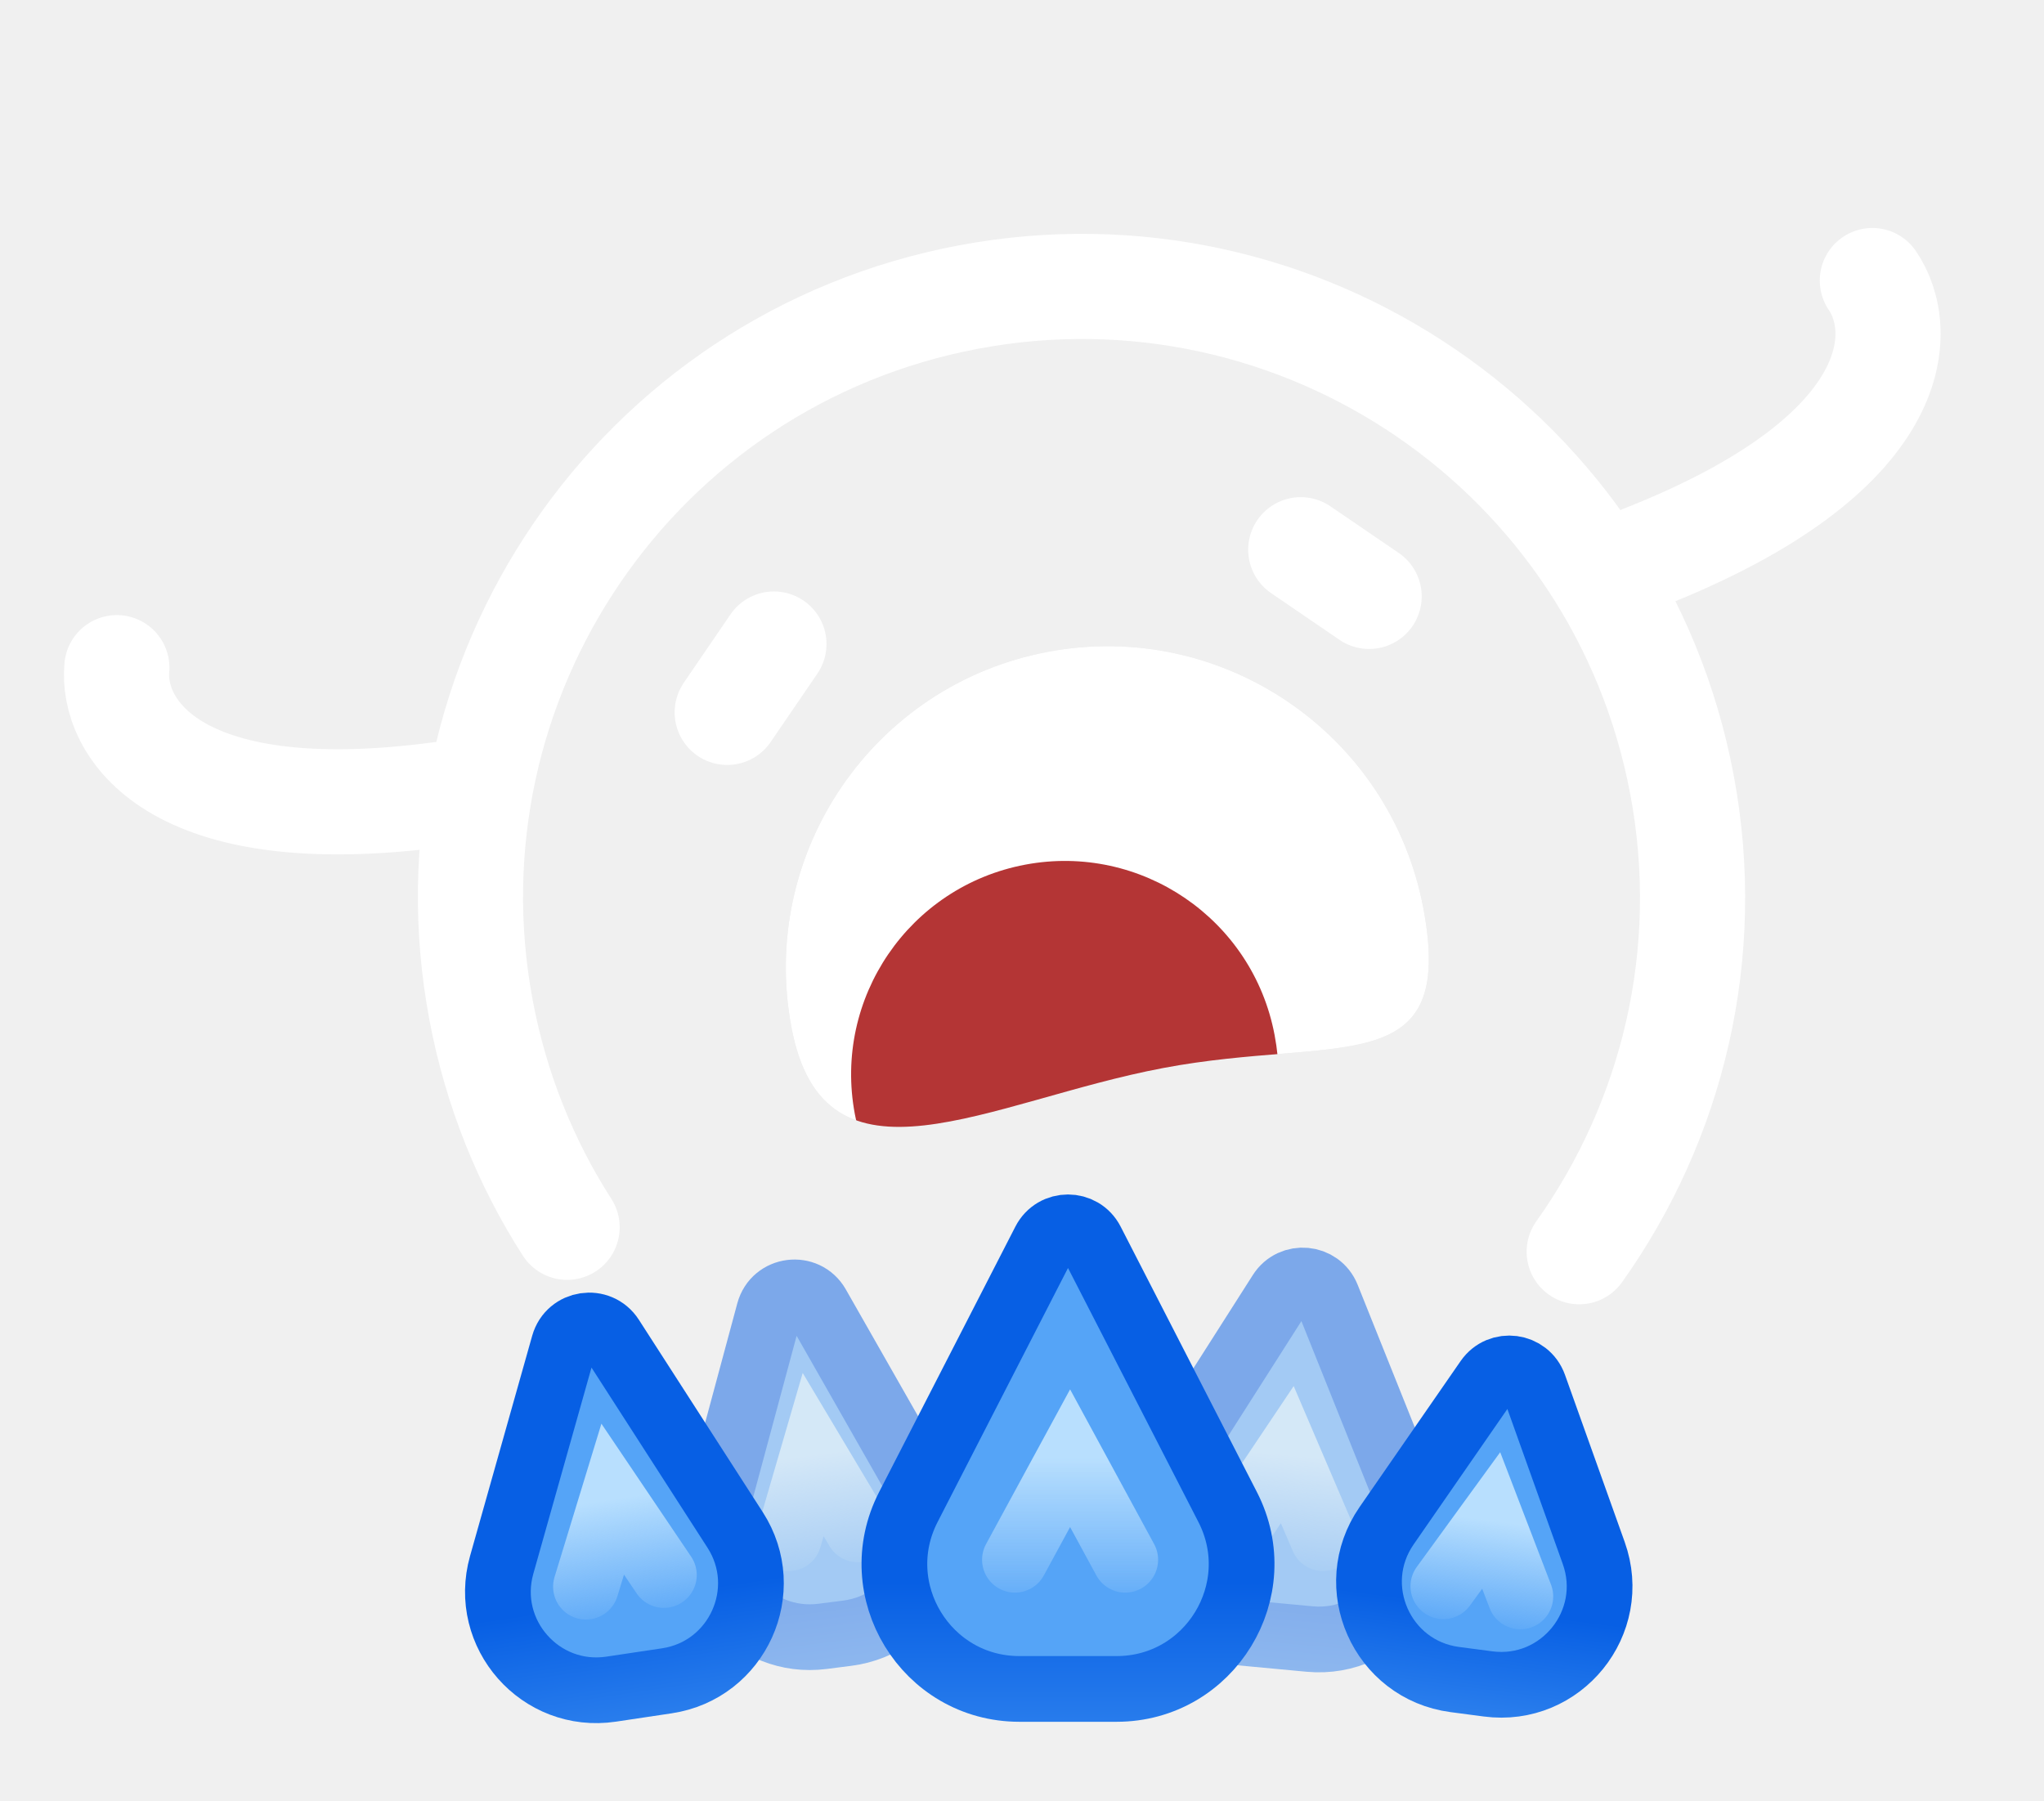
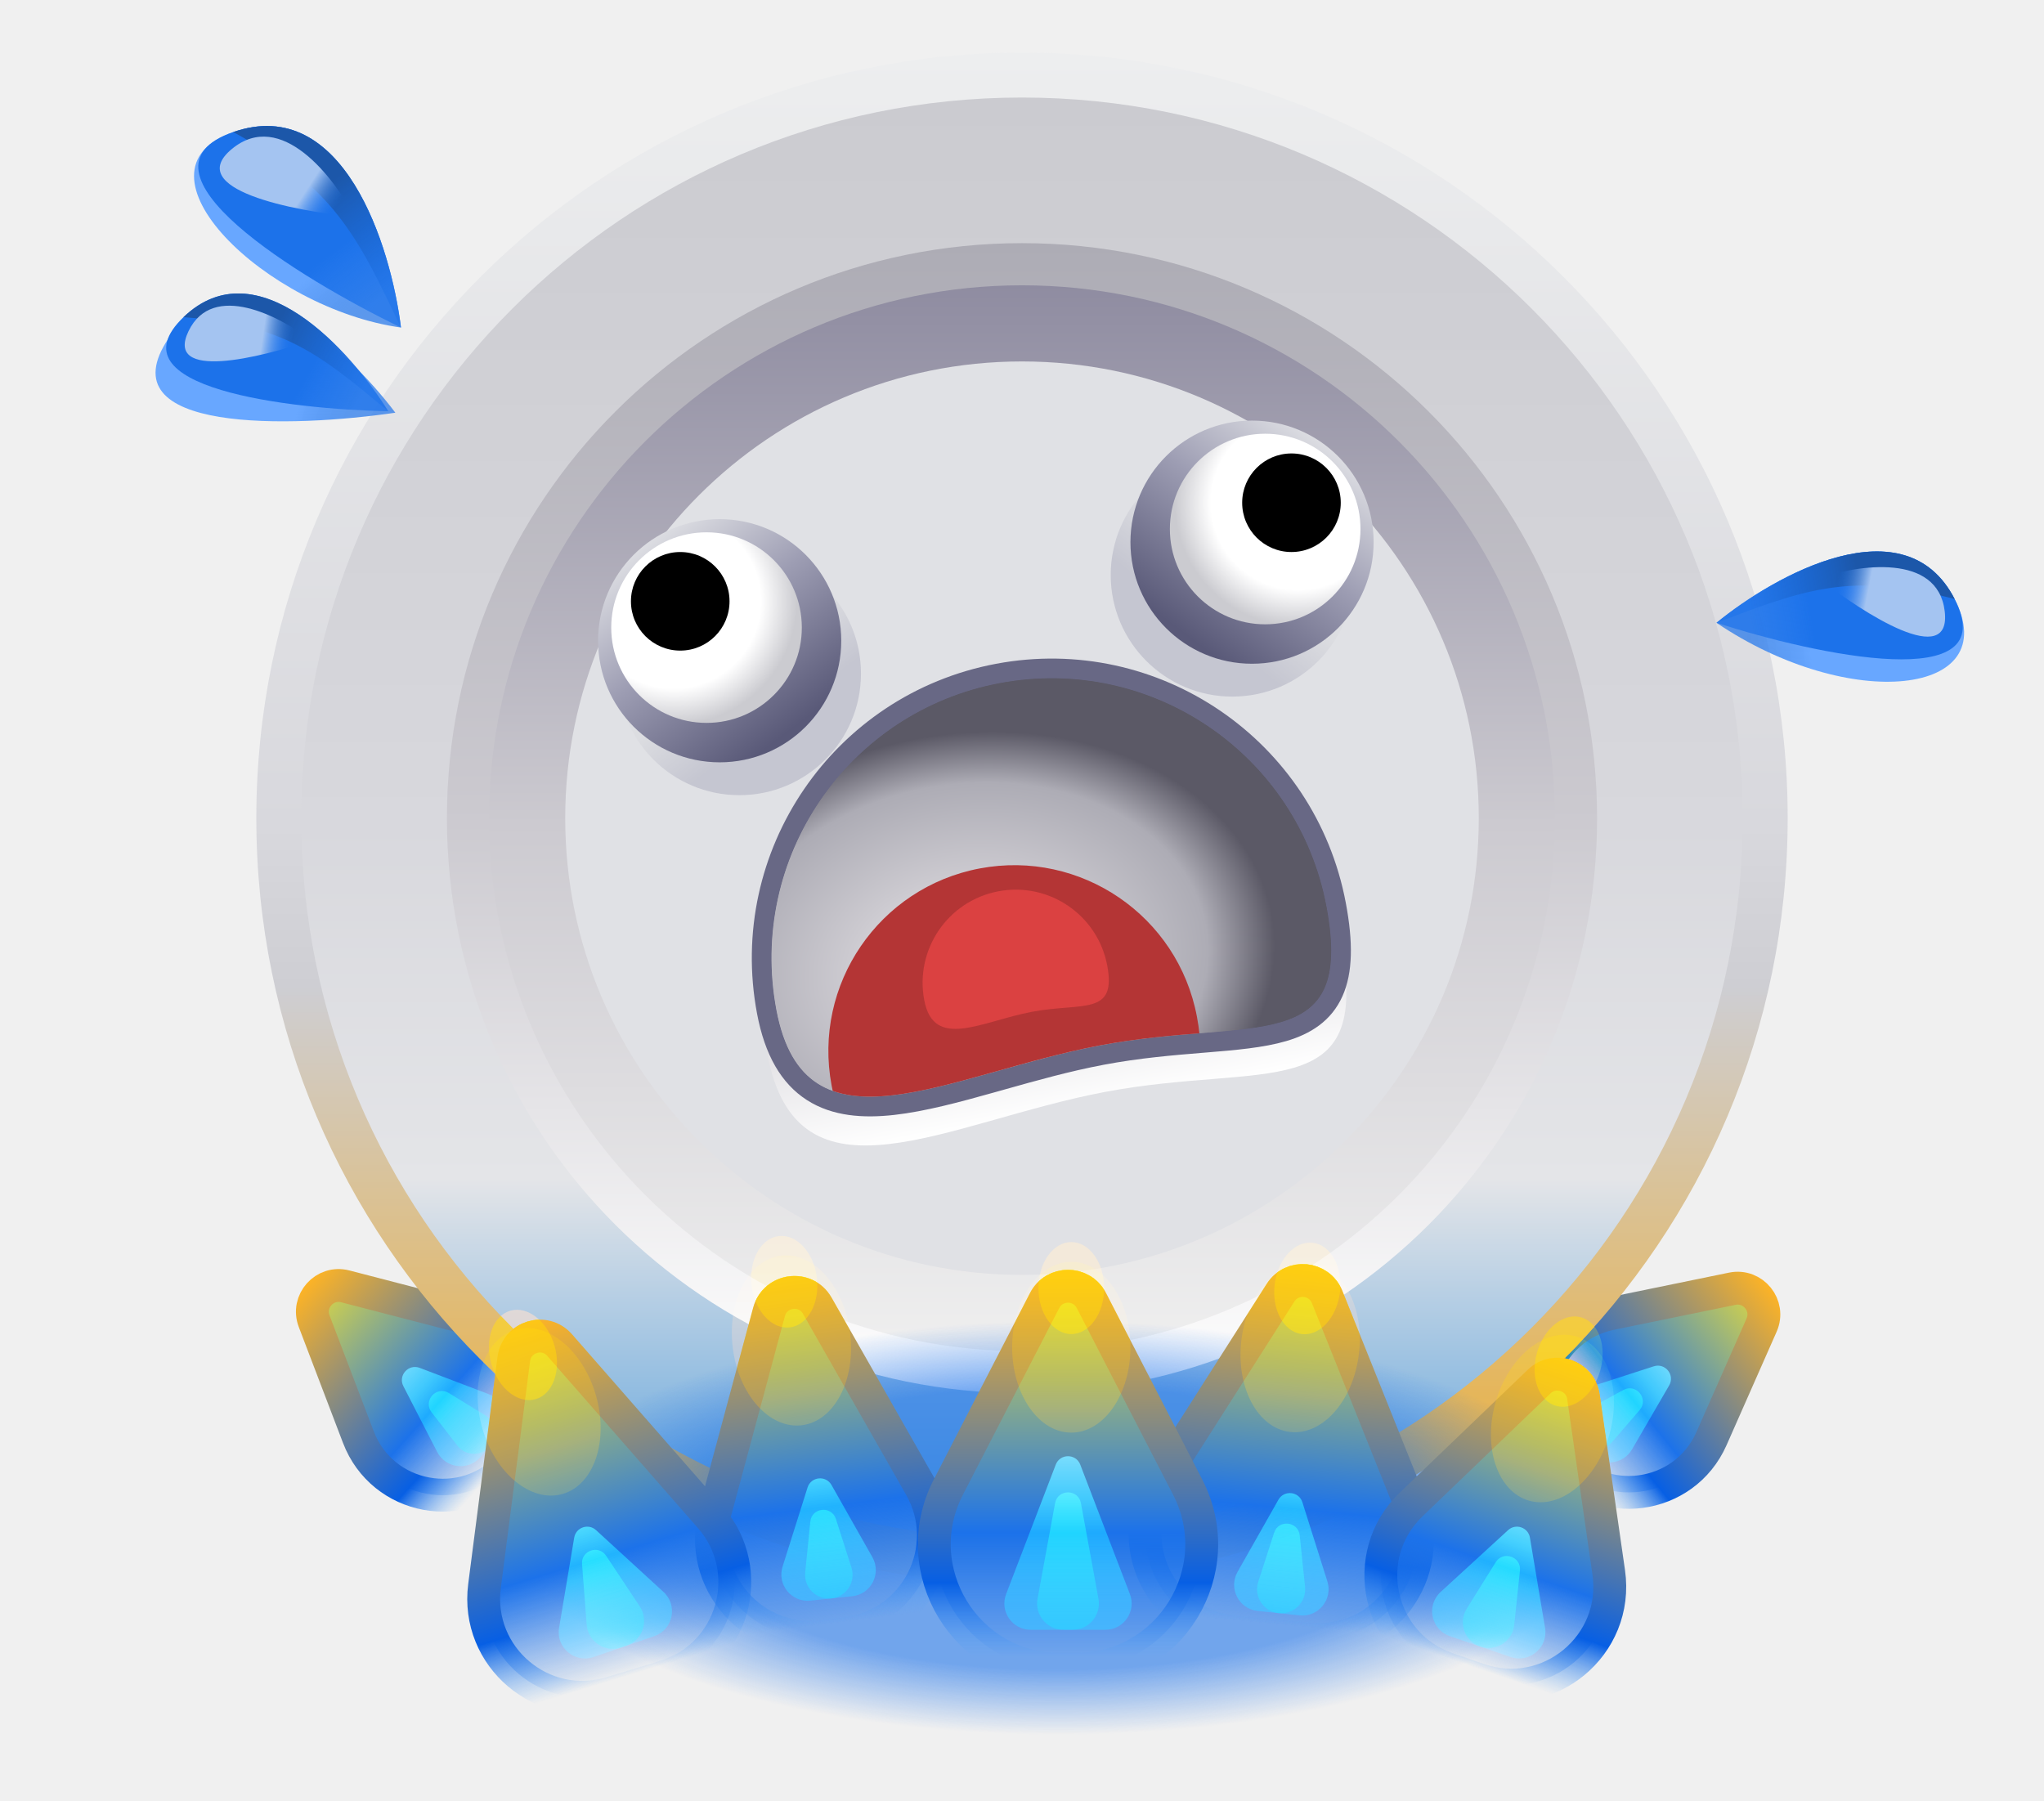
<svg xmlns="http://www.w3.org/2000/svg" width="311" height="274" viewBox="0 0 311 274" fill="none">
-   <g opacity="0.5">
-     <path d="M124.35 198.682L140.037 226.217C145.322 235.494 139.498 247.165 128.909 248.521L125.158 249.001C114.568 250.357 105.992 240.529 108.769 230.221L117.012 199.622C117.942 196.173 122.582 195.578 124.35 198.682Z" fill="#55A4F7" stroke="url(#paint0_linear_6_789)" stroke-width="10" stroke-linecap="round" stroke-linejoin="round" />
-     <path d="M130.518 232.726L123.724 221.341L120.017 234.07" stroke="url(#paint1_linear_6_789)" stroke-width="10" stroke-linecap="round" />
-   </g>
-   <g opacity="0.5">
-     <path d="M194.842 196.699L176.588 225.343C170.557 234.805 176.67 247.296 187.842 248.34L199.244 249.405C210.416 250.448 218.736 239.306 214.563 228.89L201.929 197.361C200.717 194.337 196.593 193.952 194.842 196.699Z" fill="#55A4F7" stroke="url(#paint2_linear_6_789)" stroke-width="10" stroke-linecap="round" stroke-linejoin="round" />
-     <path d="M188.16 232.839L195.863 221.35L201.305 234.067" stroke="url(#paint3_linear_6_789)" stroke-width="10" stroke-linecap="round" />
-   </g>
-   <path d="M93.001 203.53L111.854 232.809C117.75 241.964 112.232 254.153 101.463 255.765L92.99 257.033C82.22 258.645 73.376 248.605 76.333 238.125L85.788 204.61C86.724 201.294 91.135 200.633 93.001 203.53Z" fill="#55A4F7" stroke="url(#paint4_linear_6_789)" stroke-width="10" stroke-linecap="round" stroke-linejoin="round" />
-   <path d="M101.012 239.667L93.224 228.125L89.156 241.441" stroke="url(#paint5_linear_6_789)" stroke-width="10" stroke-linecap="round" />
-   <path d="M226.35 209.953L210.978 232.163C204.592 241.389 210.226 254.103 221.35 255.571L226.405 256.237C237.529 257.705 246.267 246.887 242.492 236.32L233.406 210.884C232.31 207.816 228.203 207.275 226.35 209.953Z" fill="#55A4F7" stroke="url(#paint6_linear_6_789)" stroke-width="10" stroke-linecap="round" stroke-linejoin="round" />
-   <path d="M219.608 241.379L226.889 231.365L231.324 242.925" stroke="url(#paint7_linear_6_789)" stroke-width="10" stroke-linecap="round" />
-   <path d="M86.288 186.753C80.018 176.984 75.486 165.87 73.205 153.761C63.703 103.309 96.899 54.707 147.351 45.205C197.803 35.703 246.405 68.899 255.907 119.351C260.779 145.217 254.427 170.597 240.281 190.471" stroke="white" stroke-width="16" stroke-linecap="round" />
-   <mask id="mask0_6_789" style="mask-type:alpha" maskUnits="userSpaceOnUse" x="119" y="98" width="99" height="74">
-     <path d="M216.566 138.207C221.567 164.758 203.561 157.511 177.01 162.512C150.459 167.512 125.417 182.866 120.417 156.315C115.416 129.764 132.886 104.187 159.437 99.186C185.988 94.186 211.565 111.656 216.566 138.207Z" fill="black" />
+   <path d="M52.54 195.743L70.808 200.483C80.764 203.067 84.453 215.275 77.592 222.94C70.73 230.604 58.189 228.285 54.524 218.673L47.798 201.04C46.64 198.003 49.395 194.926 52.54 195.743Z" fill="url(#paint0_linear_9_818)" stroke="url(#paint1_linear_9_818)" stroke-width="5" stroke-linecap="round" stroke-linejoin="round" />
+   <g style="mix-blend-mode:overlay">
+     <path d="M61.372 210.926L66.513 220.933C67.794 223.428 71.18 223.863 73.051 221.773L75.931 218.555C77.802 216.465 76.996 213.149 74.375 212.15L63.863 208.144C62.15 207.491 60.534 209.295 61.372 210.926Z" fill="url(#paint2_linear_9_818)" />
+   </g>
+   <g style="mix-blend-mode:overlay">
+     <path d="M65.671 214.908L69.61 219.991C70.826 221.56 73.167 221.643 74.491 220.164C75.815 218.685 75.475 216.367 73.781 215.332L68.295 211.977C66.399 210.818 64.309 213.152 65.671 214.908Z" fill="url(#paint3_linear_9_818)" />
+   </g>
+   <path d="M268.031 201.638L260.41 218.903C256.256 228.313 243.612 229.987 237.153 221.98C230.695 213.974 235.004 201.97 245.081 199.901L263.567 196.104C266.751 195.45 269.344 198.665 268.031 201.638Z" fill="url(#paint4_linear_9_818)" stroke="url(#paint5_linear_9_818)" stroke-width="5" stroke-linecap="round" stroke-linejoin="round" />
+   <g style="mix-blend-mode:overlay">
+     <path d="M251.623 207.908L240.919 211.369C238.25 212.233 237.275 215.504 239.037 217.687L241.748 221.048C243.509 223.231 246.913 222.97 248.321 220.544L253.968 210.815C254.889 209.229 253.368 207.344 251.623 207.908Z" fill="url(#paint6_linear_9_818)" />
+   </g>
+   <g style="mix-blend-mode:overlay">
+     <path d="M247 211.509L241.349 214.578C239.605 215.525 239.146 217.822 240.392 219.367C241.639 220.913 243.981 220.95 245.276 219.445L249.471 214.571C250.92 212.887 248.953 210.448 247 211.509Z" fill="url(#paint7_linear_9_818)" />
+   </g>
+   <mask id="mask0_9_818" style="mask-type:luminance" maskUnits="userSpaceOnUse" x="37" y="8" width="244" height="237">
+     <rect x="37" y="8" width="244" height="237" fill="url(#paint8_linear_9_818)" />
  </mask>
-   <g mask="url(#mask0_6_789)">
-     <path d="M216.566 138.207C221.567 164.758 203.561 157.511 177.01 162.512C150.459 167.512 125.417 182.866 120.417 156.315C115.416 129.764 132.886 104.187 159.437 99.186C185.988 94.186 211.565 111.656 216.566 138.207Z" fill="white" />
-     <path d="M193.932 157.492C197.254 175.128 185.294 170.315 167.658 173.636C150.022 176.958 133.388 187.157 130.066 169.52C126.745 151.884 138.349 134.895 155.985 131.573C173.621 128.252 190.611 139.856 193.932 157.492Z" fill="#B43535" />
-   </g>
-   <path d="M208.316 90.753L197.914 83.649" stroke="white" stroke-width="16" stroke-linecap="round" />
-   <path d="M110.649 108.401L117.753 98" stroke="white" stroke-width="16" stroke-linecap="round" />
-   <path d="M166.059 188.932L186.793 229.323C193.283 241.967 184.102 257 169.89 257H155.11C140.898 257 131.717 241.967 138.207 229.323L158.941 188.932C160.429 186.034 164.571 186.034 166.059 188.932Z" fill="#55A4F7" stroke="url(#paint8_linear_6_789)" stroke-width="10" stroke-linecap="round" stroke-linejoin="round" />
-   <path d="M171.209 237.344L162.817 221.891L154.426 237.344" stroke="url(#paint9_linear_6_789)" stroke-width="10" stroke-linecap="round" />
-   <path d="M67.133 120.866C25.689 126.438 16.962 110.341 17.779 101.596" stroke="white" stroke-width="16" stroke-linecap="round" />
-   <path d="M249.978 84.847C290.232 69.012 290.02 50.144 284.883 42.69" stroke="white" stroke-width="16" stroke-linecap="round" />
+   <g mask="url(#mask0_9_818)">
+     <circle cx="155.5" cy="124.5" r="116.5" fill="url(#paint9_linear_9_818)" />
+     <circle cx="155.5" cy="124.5" r="109.659" fill="url(#paint10_linear_9_818)" />
+     <circle cx="155.5" cy="124.5" r="87.5" fill="url(#paint11_linear_9_818)" />
+     <circle cx="155.5" cy="124.5" r="81.087" fill="url(#paint12_linear_9_818)" />
+     <circle cx="155.5" cy="124.5" r="69.5" fill="url(#paint13_linear_9_818)" />
+   </g>
+   <ellipse opacity="0.6" cx="161" cy="232.5" rx="82" ry="31.5" fill="url(#paint14_radial_9_818)" />
+   <path d="M124.35 198.682L140.037 226.217C145.322 235.494 139.498 247.165 128.909 248.521L125.158 249.001C114.568 250.357 105.992 240.529 108.769 230.221L117.012 199.622C117.942 196.173 122.582 195.578 124.35 198.682Z" fill="url(#paint15_linear_9_818)" stroke="url(#paint16_linear_9_818)" stroke-width="5" stroke-linecap="round" stroke-linejoin="round" />
+   <path d="M204.083 143.9C208.677 168.292 192.301 161.604 168.182 166.146C144.063 170.689 121.335 184.742 116.741 160.35C112.147 135.957 127.975 112.5 152.094 107.958C176.212 103.415 199.489 119.507 204.083 143.9Z" fill="url(#paint17_linear_9_818)" />
+   <path d="M167.666 160.547C173.237 159.497 178.375 159.076 182.961 158.699L183.251 158.676C187.852 158.298 192.014 157.949 195.326 156.967C198.705 155.966 201.432 154.237 202.891 150.973C204.299 147.821 204.394 143.509 203.289 137.641C198.784 113.719 175.738 97.978 151.816 102.484C127.894 106.989 112.153 130.035 116.659 153.957C117.792 159.974 120.122 163.918 123.607 166.147C127.05 168.348 131.32 168.677 135.894 168.164C140.476 167.65 145.619 166.258 150.96 164.76C151.407 164.634 151.855 164.508 152.305 164.382C157.278 162.983 162.44 161.531 167.666 160.547Z" fill="url(#paint18_radial_9_818)" stroke="#686885" stroke-width="3" />
+   <mask id="mask1_9_818" style="mask-type:alpha" maskUnits="userSpaceOnUse" x="117" y="103" width="86" height="64">
+     <path d="M201.815 137.919C206.167 161.027 190.497 154.72 167.388 159.072C144.28 163.425 122.485 176.788 118.133 153.679C113.78 130.571 128.985 108.31 152.094 103.958C175.202 99.606 197.463 114.811 201.815 137.919Z" fill="black" />
+   </mask>
+   <g mask="url(#mask1_9_818)">
+     <path d="M201.815 137.919C206.167 161.027 190.497 154.72 167.388 159.072C144.28 163.425 122.485 176.788 118.133 153.679C113.78 130.571 128.985 108.31 152.094 103.958C175.202 99.606 197.463 114.811 201.815 137.919Z" fill="url(#paint19_radial_9_818)" />
+     <path d="M182.116 154.704C185.007 170.053 174.598 165.864 159.249 168.755C143.899 171.645 129.422 180.522 126.531 165.172C123.641 149.823 133.74 135.036 149.089 132.145C164.439 129.255 179.225 139.354 182.116 154.704Z" fill="#B43535" />
+     <path d="M168.47 146.924C169.919 154.614 164.704 152.515 157.014 153.963C149.324 155.412 142.071 159.859 140.622 152.169C139.174 144.479 144.234 137.071 151.924 135.622C159.614 134.174 167.022 139.234 168.47 146.924Z" fill="#DB4141" />
+   </g>
+   <path d="M194.842 196.699L176.588 225.343C170.557 234.805 176.67 247.296 187.842 248.34L199.244 249.405C210.416 250.448 218.736 239.306 214.563 228.89L201.929 197.361C200.717 194.337 196.593 193.952 194.842 196.699Z" fill="url(#paint20_linear_9_818)" stroke="url(#paint21_linear_9_818)" stroke-width="5" stroke-linecap="round" stroke-linejoin="round" />
+   <path d="M85.153 204.68L108.083 230.888C115.253 239.083 111.577 251.947 101.159 255.116L92.962 257.609C82.544 260.778 72.327 252.139 73.72 241.339L78.175 206.802C78.616 203.385 82.883 202.086 85.153 204.68Z" fill="url(#paint22_linear_9_818)" stroke="url(#paint23_linear_9_818)" stroke-width="5" stroke-linecap="round" stroke-linejoin="round" />
+   <path d="M234.197 210.217L214.715 228.926C206.622 236.698 209.615 250.279 220.225 253.929L225.046 255.588C235.656 259.239 246.371 250.374 244.773 239.268L240.927 212.533C240.463 209.309 236.546 207.961 234.197 210.217Z" fill="url(#paint24_linear_9_818)" stroke="url(#paint25_linear_9_818)" stroke-width="5" stroke-linecap="round" stroke-linejoin="round" />
+   <path d="M166.055 197.891L180.705 226.289C187.228 238.935 178.048 254 163.819 254H161.181C146.952 254 137.772 238.935 144.295 226.289L158.945 197.891C160.435 195.003 164.565 195.003 166.055 197.891Z" fill="url(#paint26_linear_9_818)" stroke="url(#paint27_linear_9_818)" stroke-width="5" stroke-linecap="round" stroke-linejoin="round" />
+   <g style="mix-blend-mode:overlay">
+     <path d="M160.633 222.872L153.082 242.568C152.078 245.188 154.012 248 156.817 248H168.183C170.988 248 172.922 245.188 171.918 242.568L164.367 222.872C163.711 221.16 161.289 221.16 160.633 222.872Z" fill="url(#paint28_linear_9_818)" />
+   </g>
+   <g style="mix-blend-mode:overlay">
+     <path d="M160.533 228.73L157.866 243.279C157.415 245.736 159.302 248 161.8 248H163.2C165.698 248 167.585 245.736 167.134 243.279L164.467 228.73C164.066 226.544 160.934 226.544 160.533 228.73Z" fill="url(#paint29_linear_9_818)" />
+   </g>
+   <g style="mix-blend-mode:overlay">
+     <path d="M229.459 232.836L219.201 242.239C216.965 244.289 217.734 247.984 220.602 248.97L229.838 252.148C232.706 253.135 235.586 250.696 235.084 247.704L232.783 233.98C232.521 232.415 230.629 231.764 229.459 232.836Z" fill="url(#paint30_linear_9_818)" />
+   </g>
+   <g style="mix-blend-mode:overlay">
+     <path d="M227.578 237.716L223.171 244.781C221.838 246.918 222.838 249.74 225.22 250.559C227.602 251.379 230.127 249.77 230.391 247.265L231.264 238.984C231.486 236.873 228.701 235.915 227.578 237.716Z" fill="url(#paint31_linear_9_818)" />
+   </g>
+   <g style="mix-blend-mode:overlay">
+     <path d="M90.691 232.836L100.95 242.239C103.186 244.289 102.416 247.984 99.548 248.97L90.312 252.148C87.444 253.135 84.564 250.696 85.066 247.704L87.367 233.98C87.629 232.415 89.522 231.764 90.691 232.836Z" fill="url(#paint32_linear_9_818)" />
+   </g>
+   <g style="mix-blend-mode:overlay">
+     <path d="M92.22 236.733L97.337 244.433C98.787 246.615 97.784 249.578 95.307 250.43L94.553 250.689C92.077 251.541 89.463 249.823 89.264 247.211L88.56 237.992C88.403 235.938 91.079 235.017 92.22 236.733Z" fill="url(#paint33_linear_9_818)" />
+   </g>
+   <g style="mix-blend-mode:overlay">
+     <path d="M194.514 228.211L188.298 239.187C186.879 241.695 188.495 244.835 191.361 245.137L197.727 245.806C200.593 246.107 202.827 243.371 201.96 240.623L198.162 228.595C197.636 226.928 195.375 226.691 194.514 228.211Z" fill="url(#paint34_linear_9_818)" />
+   </g>
+   <g style="mix-blend-mode:overlay">
+     <path d="M193.863 233.226L191.445 240.705C190.729 242.918 192.231 245.228 194.544 245.471C196.857 245.714 198.807 243.767 198.567 241.454L197.756 233.635C197.533 231.484 194.529 231.169 193.863 233.226Z" fill="url(#paint35_linear_9_818)" />
+   </g>
+   <g style="mix-blend-mode:overlay">
+     <path d="M126.518 225.971L132.733 236.947C134.153 239.454 132.536 242.595 129.671 242.896L123.305 243.565C120.439 243.866 118.204 241.13 119.072 238.382L122.87 226.354C123.396 224.688 125.656 224.45 126.518 225.971Z" fill="url(#paint36_linear_9_818)" />
+   </g>
+   <g style="mix-blend-mode:overlay">
+     <path d="M127.186 231.137L129.552 238.534C130.251 240.717 128.767 242.991 126.488 243.23C124.208 243.47 122.284 241.555 122.514 239.274L123.291 231.546C123.508 229.388 126.524 229.071 127.186 231.137Z" fill="url(#paint37_linear_9_818)" />
+   </g>
+   <circle opacity="0.4" cx="112.5" cy="102.5" r="18.5" fill="url(#paint38_linear_9_818)" />
+   <circle cx="109.5" cy="97.5" r="18.5" fill="url(#paint39_linear_9_818)" />
+   <circle cx="107.5" cy="95.5" r="14.5" fill="url(#paint40_radial_9_818)" />
+   <circle cx="103.5" cy="91.5" r="7.5" fill="black" />
+   <circle opacity="0.4" cx="18.5" cy="18.5" r="18.5" transform="matrix(-1 0 0 1 206 69)" fill="url(#paint41_linear_9_818)" />
+   <circle cx="18.5" cy="18.5" r="18.5" transform="matrix(-1 0 0 1 209 64)" fill="url(#paint42_linear_9_818)" />
+   <circle cx="14.5" cy="14.5" r="14.5" transform="matrix(-1 0 0 1 207 66)" fill="url(#paint43_radial_9_818)" />
+   <circle cx="7.5" cy="7.5" r="7.5" transform="matrix(-1 0 0 1 204 69)" fill="black" />
+   <g style="mix-blend-mode:overlay" opacity="0.3">
+     <ellipse cx="163" cy="205" rx="9" ry="13" fill="#FFB525" />
+   </g>
+   <g style="mix-blend-mode:overlay" opacity="0.6">
+     <ellipse cx="163" cy="196" rx="5" ry="7" fill="#FFB525" />
+   </g>
+   <g style="mix-blend-mode:overlay" opacity="0.3">
+     <ellipse cx="197.818" cy="204.989" rx="9" ry="13" transform="rotate(6.96377 197.818 204.989)" fill="#FFB525" />
+   </g>
+   <g style="mix-blend-mode:overlay" opacity="0.6">
+     <ellipse cx="198.909" cy="196.055" rx="5" ry="7" transform="rotate(6.96377 198.909 196.055)" fill="#FFB525" />
+   </g>
+   <g style="mix-blend-mode:overlay" opacity="0.3">
+     <ellipse cx="9" cy="13" rx="9" ry="13" transform="matrix(-0.992623 0.121242 0.121242 0.992623 127.779 189.978)" fill="#FFB525" />
+   </g>
+   <g style="mix-blend-mode:overlay" opacity="0.6">
+     <ellipse cx="5" cy="7" rx="5" ry="7" transform="matrix(-0.992623 0.121242 0.121242 0.992623 123.444 187.485)" fill="#FFB525" />
+   </g>
+   <g style="mix-blend-mode:overlay" opacity="0.3">
+     <ellipse cx="236.21" cy="215.85" rx="9" ry="13" transform="rotate(15.8577 236.21 215.85)" fill="#FFB525" />
+   </g>
+   <g style="mix-blend-mode:overlay" opacity="0.6">
+     <ellipse cx="238.669" cy="207.193" rx="5" ry="7" transform="rotate(15.8577 238.669 207.193)" fill="#FFB525" />
+   </g>
+   <g style="mix-blend-mode:overlay" opacity="0.3">
+     <ellipse cx="9" cy="13" rx="9" ry="13" transform="matrix(-0.961943 0.27325 0.27325 0.961943 87.1346 199.87)" fill="#FFB525" />
+   </g>
+   <g style="mix-blend-mode:overlay" opacity="0.6">
+     <ellipse cx="5" cy="7" rx="5" ry="7" transform="matrix(-0.961943 0.27325 0.27325 0.961943 82.4672 198.077)" fill="#FFB525" />
+   </g>
+   <path d="M61.007 49.841C59.492 37.503 52.27 14.28 35.497 20.091C18.725 25.901 40.5 47 61.007 49.841Z" fill="url(#paint44_linear_9_818)" />
+   <path d="M61.007 49.841C59.492 37.503 52.27 14.28 35.498 20.091C18.725 25.902 45.515 42.345 61.007 49.841Z" fill="url(#paint45_linear_9_818)" />
+   <path d="M61.007 49.841C59.492 37.503 52.27 14.28 35.498 20.091C50.857 28.55 54.325 35.826 61.007 49.841Z" fill="url(#paint46_linear_9_818)" />
+   <path d="M53.949 33.008C50.84 26.997 42.757 16.512 35.297 22.654C27.837 28.795 44.623 32.115 53.949 33.008Z" fill="url(#paint47_linear_9_818)" />
+   <path d="M60.153 62.8C52.746 52.955 35.48 36.902 25.665 51.456C15.85 66.01 44.567 65.083 60.153 62.8Z" fill="url(#paint48_linear_9_818)" />
+   <path d="M59.067 62.576C53.35 53.326 39.116 37.514 27.914 48.267C16.712 59.019 44.015 62.286 59.067 62.576Z" fill="url(#paint49_linear_9_818)" />
+   <path d="M59.067 62.575C53.35 53.326 39.116 37.514 27.914 48.266C43.214 49.37 48.631 53.883 59.067 62.575Z" fill="url(#paint50_linear_9_818)" />
+   <path d="M47.301 51.781C42.632 48.142 32.373 42.767 28.692 50.376C25.01 57.985 39.564 54.483 47.301 51.781Z" fill="url(#paint51_linear_9_818)" />
+   <path d="M261.169 94.772C270.105 87.454 289.861 76.484 297.403 91.153C304.944 105.821 281.5 108.5 261.169 94.772Z" fill="url(#paint52_linear_9_818)" />
+   <path d="M261.169 94.772C270.104 87.454 289.861 76.484 297.403 91.153C304.944 105.821 276.389 99.678 261.169 94.772Z" fill="url(#paint53_linear_9_818)" />
+   <path d="M261.169 94.772C270.105 87.454 289.861 76.484 297.403 91.153C281.653 86.98 274.653 89.643 261.169 94.772Z" fill="url(#paint54_linear_9_818)" />
+   <path d="M276.714 87.991C282.661 85.948 294.821 84.09 295.893 93.004C296.964 101.918 283.554 93.376 276.714 87.991Z" fill="url(#paint55_linear_9_818)" />
  <defs>
-     <linearGradient id="paint0_linear_6_789" x1="118.805" y1="192.881" x2="129.482" y2="276.269" gradientUnits="userSpaceOnUse">
-       <stop offset="0.52" stop-color="#075FE4" />
-       <stop offset="1" stop-color="#55A4F7" />
-     </linearGradient>
-     <linearGradient id="paint1_linear_6_789" x1="123.724" y1="221.341" x2="126.233" y2="240.933" gradientUnits="userSpaceOnUse">
-       <stop stop-color="#B8DFFE" />
-       <stop offset="1" stop-color="#B8DFFE" stop-opacity="0" />
-     </linearGradient>
-     <linearGradient id="paint2_linear_6_789" x1="200.117" y1="192.768" x2="192.298" y2="276.472" gradientUnits="userSpaceOnUse">
-       <stop offset="0.52" stop-color="#075FE4" />
-       <stop offset="1" stop-color="#55A4F7" />
-     </linearGradient>
-     <linearGradient id="paint3_linear_6_789" x1="195.863" y1="221.35" x2="194.026" y2="241.016" gradientUnits="userSpaceOnUse">
-       <stop stop-color="#B8DFFE" />
-       <stop offset="1" stop-color="#B8DFFE" stop-opacity="0" />
-     </linearGradient>
-     <linearGradient id="paint4_linear_6_789" x1="87.392" y1="198.833" x2="100.258" y2="284.794" gradientUnits="userSpaceOnUse">
-       <stop offset="0.52" stop-color="#075FE4" />
-       <stop offset="1" stop-color="#55A4F7" />
-     </linearGradient>
-     <linearGradient id="paint5_linear_6_789" x1="93.224" y1="228.125" x2="96.247" y2="248.321" gradientUnits="userSpaceOnUse">
-       <stop stop-color="#B8DFFE" />
-       <stop offset="1" stop-color="#B8DFFE" stop-opacity="0" />
-     </linearGradient>
-     <linearGradient id="paint6_linear_6_789" x1="231.666" y1="205.944" x2="221.824" y2="280.549" gradientUnits="userSpaceOnUse">
-       <stop offset="0.52" stop-color="#075FE4" />
-       <stop offset="1" stop-color="#55A4F7" />
-     </linearGradient>
-     <linearGradient id="paint7_linear_6_789" x1="226.889" y1="231.365" x2="224.577" y2="248.893" gradientUnits="userSpaceOnUse">
-       <stop stop-color="#B8DFFE" />
-       <stop offset="1" stop-color="#B8DFFE" stop-opacity="0" />
-     </linearGradient>
-     <linearGradient id="paint8_linear_6_789" x1="160.813" y1="185.213" x2="160.813" y2="292.08" gradientUnits="userSpaceOnUse">
-       <stop offset="0.52" stop-color="#075FE4" />
-       <stop offset="1" stop-color="#55A4F7" />
-     </linearGradient>
-     <linearGradient id="paint9_linear_6_789" x1="162.817" y1="221.891" x2="162.817" y2="247" gradientUnits="userSpaceOnUse">
-       <stop stop-color="#B8DFFE" />
-       <stop offset="1" stop-color="#B8DFFE" stop-opacity="0" />
+     <linearGradient id="paint0_linear_9_818" x1="45.035" y1="193.795" x2="77.592" y2="222.94" gradientUnits="userSpaceOnUse">
+       <stop stop-color="#FEE825" />
+       <stop offset="0.67" stop-color="#1C72EA" />
+       <stop offset="0.97" stop-color="#1C72EA" stop-opacity="0" />
+     </linearGradient>
+     <linearGradient id="paint1_linear_9_818" x1="45.771" y1="195.78" x2="92.16" y2="237.308" gradientUnits="userSpaceOnUse">
+       <stop stop-color="#FFB424" />
+       <stop offset="0.525" stop-color="#075FE4" />
+       <stop offset="0.652" stop-color="#55A4F7" stop-opacity="0" />
+     </linearGradient>
+     <linearGradient id="paint2_linear_9_818" x1="58.988" y1="206.286" x2="74.491" y2="220.164" gradientUnits="userSpaceOnUse">
+       <stop stop-color="#B5DDFD" />
+       <stop offset="1" stop-color="#5FA1F3" />
+     </linearGradient>
+     <linearGradient id="paint3_linear_9_818" x1="58.988" y1="206.286" x2="74.491" y2="220.164" gradientUnits="userSpaceOnUse">
+       <stop stop-color="#B5DDFD" />
+       <stop offset="1" stop-color="#5FA1F3" />
+     </linearGradient>
+     <linearGradient id="paint4_linear_9_818" x1="271.163" y1="194.544" x2="237.153" y2="221.98" gradientUnits="userSpaceOnUse">
+       <stop stop-color="#FEE825" />
+       <stop offset="0.67" stop-color="#1C72EA" />
+       <stop offset="0.97" stop-color="#1C72EA" stop-opacity="0" />
+     </linearGradient>
+     <linearGradient id="paint5_linear_9_818" x1="269.085" y1="194.951" x2="220.626" y2="234.044" gradientUnits="userSpaceOnUse">
+       <stop stop-color="#FFB424" />
+       <stop offset="0.525" stop-color="#075FE4" />
+       <stop offset="0.652" stop-color="#55A4F7" stop-opacity="0" />
+     </linearGradient>
+     <linearGradient id="paint6_linear_9_818" x1="256.587" y1="206.303" x2="240.392" y2="219.367" gradientUnits="userSpaceOnUse">
+       <stop stop-color="#B5DDFD" />
+       <stop offset="1" stop-color="#5FA1F3" />
+     </linearGradient>
+     <linearGradient id="paint7_linear_9_818" x1="256.587" y1="206.303" x2="240.392" y2="219.367" gradientUnits="userSpaceOnUse">
+       <stop stop-color="#B5DDFD" />
+       <stop offset="1" stop-color="#5FA1F3" />
+     </linearGradient>
+     <linearGradient id="paint8_linear_9_818" x1="159" y1="8" x2="159" y2="245" gradientUnits="userSpaceOnUse">
+       <stop offset="0.916" stop-color="white" />
+       <stop offset="1" stop-opacity="0" />
+     </linearGradient>
+     <linearGradient id="paint9_linear_9_818" x1="155.5" y1="8" x2="155.5" y2="241" gradientUnits="userSpaceOnUse">
+       <stop stop-color="#EDEEEF" />
+       <stop offset="0.505" stop-color="#D8D8DD" />
+       <stop offset="0.61" stop-color="#CECED3" />
+       <stop offset="0.965" stop-color="#EDAE33" />
+     </linearGradient>
+     <linearGradient id="paint10_linear_9_818" x1="155.5" y1="14.841" x2="155.5" y2="234.159" gradientUnits="userSpaceOnUse">
+       <stop stop-color="#CBCBD0" />
+       <stop offset="0.505" stop-color="#D8D8DD" />
+       <stop offset="0.75" stop-color="#E4E5E8" />
+       <stop offset="0.955" stop-color="#72ADDE" />
+     </linearGradient>
+     <linearGradient id="paint11_linear_9_818" x1="155.5" y1="37" x2="155.5" y2="212" gradientUnits="userSpaceOnUse">
+       <stop stop-color="#ADACB5" />
+       <stop offset="0.505" stop-color="#CCCAD0" />
+       <stop offset="1" stop-color="white" />
+     </linearGradient>
+     <linearGradient id="paint12_linear_9_818" x1="155.5" y1="43.413" x2="155.5" y2="205.587" gradientUnits="userSpaceOnUse">
+       <stop stop-color="#8F8CA1" />
+       <stop offset="0.505" stop-color="#CCCAD0" />
+       <stop offset="1" stop-color="#EFEFEF" />
+     </linearGradient>
+     <linearGradient id="paint13_linear_9_818" x1="155.5" y1="55" x2="155.5" y2="194" gradientUnits="userSpaceOnUse">
+       <stop stop-color="#E0E1E5" />
+       <stop offset="0.485" stop-color="#E0E1E5" />
+       <stop offset="1" stop-color="#E0E1E5" />
+     </linearGradient>
+     <radialGradient id="paint14_radial_9_818" cx="0" cy="0" r="1" gradientUnits="userSpaceOnUse" gradientTransform="translate(161 232.5) rotate(90) scale(31.5 82)">
+       <stop offset="0.685" stop-color="#1D73EA" />
+       <stop offset="1" stop-color="#1E74EB" stop-opacity="0" />
+     </radialGradient>
+     <linearGradient id="paint15_linear_9_818" x1="119.54" y1="190.239" x2="127.033" y2="248.761" gradientUnits="userSpaceOnUse">
+       <stop stop-color="#FEE825" />
+       <stop offset="0.67" stop-color="#1C72EA" />
+       <stop offset="0.97" stop-color="#1C72EA" stop-opacity="0" />
+     </linearGradient>
+     <linearGradient id="paint16_linear_9_818" x1="118.805" y1="192.881" x2="129.482" y2="276.269" gradientUnits="userSpaceOnUse">
+       <stop stop-color="#FFB424" />
+       <stop offset="0.525" stop-color="#075FE4" />
+       <stop offset="0.652" stop-color="#55A4F7" stop-opacity="0" />
+     </linearGradient>
+     <linearGradient id="paint17_linear_9_818" x1="152.094" y1="107.958" x2="163.567" y2="168.875" gradientUnits="userSpaceOnUse">
+       <stop stop-color="#ADACB5" />
+       <stop offset="0.505" stop-color="#CCCAD0" />
+       <stop offset="1" stop-color="white" />
+     </linearGradient>
+     <radialGradient id="paint18_radial_9_818" cx="0" cy="0" r="1" gradientUnits="userSpaceOnUse" gradientTransform="translate(147 147) rotate(81.8699) scale(35.3553 47.1713)">
+       <stop stop-color="#EFEFEF" />
+       <stop offset="0.384" stop-color="#CCCAD0" />
+       <stop offset="0.783" stop-color="#ADACB5" />
+       <stop offset="1" stop-color="#5B5966" />
+     </radialGradient>
+     <radialGradient id="paint19_radial_9_818" cx="0" cy="0" r="1" gradientUnits="userSpaceOnUse" gradientTransform="translate(147 147) rotate(81.8699) scale(35.3553 47.1713)">
+       <stop stop-color="#EFEFEF" />
+       <stop offset="0.384" stop-color="#CCCAD0" />
+       <stop offset="0.783" stop-color="#ADACB5" />
+       <stop offset="1" stop-color="#5B5966" />
+     </radialGradient>
+     <linearGradient id="paint20_linear_9_818" x1="199.03" y1="190.128" x2="193.543" y2="248.872" gradientUnits="userSpaceOnUse">
+       <stop stop-color="#FEE825" />
+       <stop offset="0.67" stop-color="#1C72EA" />
+       <stop offset="0.97" stop-color="#1C72EA" stop-opacity="0" />
+     </linearGradient>
+     <linearGradient id="paint21_linear_9_818" x1="200.117" y1="192.768" x2="192.298" y2="276.472" gradientUnits="userSpaceOnUse">
+       <stop stop-color="#FFB424" />
+       <stop offset="0.525" stop-color="#075FE4" />
+       <stop offset="0.652" stop-color="#55A4F7" stop-opacity="0" />
+     </linearGradient>
+     <linearGradient id="paint22_linear_9_818" x1="79.31" y1="198.002" x2="97.06" y2="256.363" gradientUnits="userSpaceOnUse">
+       <stop stop-color="#FEE825" />
+       <stop offset="0.67" stop-color="#1C72EA" />
+       <stop offset="0.97" stop-color="#1C72EA" stop-opacity="0" />
+     </linearGradient>
+     <linearGradient id="paint23_linear_9_818" x1="78.917" y1="200.853" x2="104.21" y2="284.01" gradientUnits="userSpaceOnUse">
+       <stop stop-color="#FFB424" />
+       <stop offset="0.525" stop-color="#075FE4" />
+       <stop offset="0.652" stop-color="#55A4F7" stop-opacity="0" />
+     </linearGradient>
+     <linearGradient id="paint24_linear_9_818" x1="239.817" y1="204.82" x2="222.635" y2="254.759" gradientUnits="userSpaceOnUse">
+       <stop stop-color="#FEE825" />
+       <stop offset="0.67" stop-color="#1C72EA" />
+       <stop offset="0.97" stop-color="#1C72EA" stop-opacity="0" />
+     </linearGradient>
+     <linearGradient id="paint25_linear_9_818" x1="240.205" y1="207.346" x2="215.722" y2="278.503" gradientUnits="userSpaceOnUse">
+       <stop stop-color="#FFB424" />
+       <stop offset="0.525" stop-color="#075FE4" />
+       <stop offset="0.652" stop-color="#55A4F7" stop-opacity="0" />
+     </linearGradient>
+     <linearGradient id="paint26_linear_9_818" x1="162.5" y1="191" x2="162.5" y2="254" gradientUnits="userSpaceOnUse">
+       <stop stop-color="#FEE825" />
+       <stop offset="0.67" stop-color="#1C72EA" />
+       <stop offset="0.97" stop-color="#1C72EA" stop-opacity="0" />
+     </linearGradient>
+     <linearGradient id="paint27_linear_9_818" x1="161.076" y1="193.699" x2="161.076" y2="283.467" gradientUnits="userSpaceOnUse">
+       <stop stop-color="#FFB424" />
+       <stop offset="0.525" stop-color="#075FE4" />
+       <stop offset="0.652" stop-color="#55A4F7" stop-opacity="0" />
+     </linearGradient>
+     <linearGradient id="paint28_linear_9_818" x1="162.5" y1="218" x2="162.5" y2="248" gradientUnits="userSpaceOnUse">
+       <stop stop-color="#B5DDFD" />
+       <stop offset="1" stop-color="#5FA1F3" />
+     </linearGradient>
+     <linearGradient id="paint29_linear_9_818" x1="162.5" y1="218" x2="162.5" y2="248" gradientUnits="userSpaceOnUse">
+       <stop stop-color="#B5DDFD" />
+       <stop offset="1" stop-color="#5FA1F3" />
+     </linearGradient>
+     <linearGradient id="paint30_linear_9_818" x1="232.174" y1="230.347" x2="225.22" y2="250.559" gradientUnits="userSpaceOnUse">
+       <stop stop-color="#B5DDFD" />
+       <stop offset="1" stop-color="#5FA1F3" />
+     </linearGradient>
+     <linearGradient id="paint31_linear_9_818" x1="232.174" y1="230.347" x2="225.22" y2="250.559" gradientUnits="userSpaceOnUse">
+       <stop stop-color="#B5DDFD" />
+       <stop offset="1" stop-color="#5FA1F3" />
+     </linearGradient>
+     <linearGradient id="paint32_linear_9_818" x1="87.976" y1="230.347" x2="94.93" y2="250.559" gradientUnits="userSpaceOnUse">
+       <stop stop-color="#B5DDFD" />
+       <stop offset="1" stop-color="#5FA1F3" />
+     </linearGradient>
+     <linearGradient id="paint33_linear_9_818" x1="87.976" y1="230.347" x2="94.93" y2="250.559" gradientUnits="userSpaceOnUse">
+       <stop stop-color="#B5DDFD" />
+       <stop offset="1" stop-color="#5FA1F3" />
+     </linearGradient>
+     <linearGradient id="paint34_linear_9_818" x1="196.778" y1="224.213" x2="194.544" y2="245.471" gradientUnits="userSpaceOnUse">
+       <stop stop-color="#B5DDFD" />
+       <stop offset="1" stop-color="#5FA1F3" />
+     </linearGradient>
+     <linearGradient id="paint35_linear_9_818" x1="196.778" y1="224.213" x2="194.544" y2="245.471" gradientUnits="userSpaceOnUse">
+       <stop stop-color="#B5DDFD" />
+       <stop offset="1" stop-color="#5FA1F3" />
+     </linearGradient>
+     <linearGradient id="paint36_linear_9_818" x1="124.253" y1="221.973" x2="126.488" y2="243.23" gradientUnits="userSpaceOnUse">
+       <stop stop-color="#B5DDFD" />
+       <stop offset="1" stop-color="#5FA1F3" />
+     </linearGradient>
+     <linearGradient id="paint37_linear_9_818" x1="124.253" y1="221.973" x2="126.488" y2="243.23" gradientUnits="userSpaceOnUse">
+       <stop stop-color="#B5DDFD" />
+       <stop offset="1" stop-color="#5FA1F3" />
+     </linearGradient>
+     <linearGradient id="paint38_linear_9_818" x1="103" y1="84" x2="126" y2="114.5" gradientUnits="userSpaceOnUse">
+       <stop stop-color="#E4E5E8" />
+       <stop offset="0.495" stop-color="#D8D8DD" />
+       <stop offset="0.775" stop-color="#9D9DB3" />
+     </linearGradient>
+     <linearGradient id="paint39_linear_9_818" x1="100" y1="79" x2="123" y2="109.5" gradientUnits="userSpaceOnUse">
+       <stop stop-color="#E4E5E8" />
+       <stop offset="0.465" stop-color="#9D9DB3" />
+       <stop offset="0.99" stop-color="#595978" />
+     </linearGradient>
+     <radialGradient id="paint40_radial_9_818" cx="0" cy="0" r="1" gradientUnits="userSpaceOnUse" gradientTransform="translate(102.5 91.5) rotate(41.7603) scale(18.7683)">
+       <stop offset="0.705" stop-color="white" />
+       <stop offset="1" stop-color="#CBCBD0" />
+     </radialGradient>
+     <linearGradient id="paint41_linear_9_818" x1="9" y1="8.75745e-07" x2="32" y2="30.5" gradientUnits="userSpaceOnUse">
+       <stop stop-color="#E4E5E8" />
+       <stop offset="0.495" stop-color="#D8D8DD" />
+       <stop offset="0.775" stop-color="#9D9DB3" />
+     </linearGradient>
+     <linearGradient id="paint42_linear_9_818" x1="9" y1="8.75745e-07" x2="32" y2="30.5" gradientUnits="userSpaceOnUse">
+       <stop stop-color="#E4E5E8" />
+       <stop offset="0.465" stop-color="#9D9DB3" />
+       <stop offset="0.99" stop-color="#595978" />
+     </linearGradient>
+     <radialGradient id="paint43_radial_9_818" cx="0" cy="0" r="1" gradientUnits="userSpaceOnUse" gradientTransform="translate(9.5 10.5) rotate(41.7603) scale(18.7683)">
+       <stop offset="0.705" stop-color="white" />
+       <stop offset="1" stop-color="#CBCBD0" />
+     </radialGradient>
+     <linearGradient id="paint44_linear_9_818" x1="36.698" y1="21.81" x2="57.823" y2="47.449" gradientUnits="userSpaceOnUse">
+       <stop offset="0.67" stop-color="#68A7FF" />
+       <stop offset="0.97" stop-color="#1C72EA" stop-opacity="0.7" />
+     </linearGradient>
+     <linearGradient id="paint45_linear_9_818" x1="37.217" y1="21.141" x2="56.708" y2="47.215" gradientUnits="userSpaceOnUse">
+       <stop offset="0.67" stop-color="#1C72EA" />
+       <stop offset="0.97" stop-color="#1C72EA" stop-opacity="0.7" />
+     </linearGradient>
+     <linearGradient id="paint46_linear_9_818" x1="37.217" y1="21.141" x2="56.708" y2="47.215" gradientUnits="userSpaceOnUse">
+       <stop offset="0.4" stop-color="#1C57A9" />
+       <stop offset="0.97" stop-color="#1C72EA" stop-opacity="0.5" />
+     </linearGradient>
+     <linearGradient id="paint47_linear_9_818" x1="36.373" y1="22.864" x2="51.258" y2="32.481" gradientUnits="userSpaceOnUse">
+       <stop offset="0.67" stop-color="#A4C4F1" />
+       <stop offset="0.97" stop-color="#1C72EA" stop-opacity="0" />
+     </linearGradient>
+     <linearGradient id="paint48_linear_9_818" x1="27.506" y1="51.392" x2="56.339" y2="60.45" gradientUnits="userSpaceOnUse">
+       <stop offset="0.67" stop-color="#68A7FF" />
+       <stop offset="0.97" stop-color="#1C72EA" stop-opacity="0.7" />
+     </linearGradient>
+     <linearGradient id="paint49_linear_9_818" x1="29.665" y1="48.472" x2="54.69" y2="62.062" gradientUnits="userSpaceOnUse">
+       <stop offset="0.67" stop-color="#1C72EA" />
+       <stop offset="0.97" stop-color="#1C72EA" stop-opacity="0.7" />
+     </linearGradient>
+     <linearGradient id="paint50_linear_9_818" x1="29.665" y1="48.472" x2="54.69" y2="62.061" gradientUnits="userSpaceOnUse">
+       <stop offset="0.4" stop-color="#1C57A9" />
+       <stop offset="0.97" stop-color="#1C72EA" stop-opacity="0.5" />
+     </linearGradient>
+     <linearGradient id="paint51_linear_9_818" x1="29.624" y1="50.15" x2="44.97" y2="52.347" gradientUnits="userSpaceOnUse">
+       <stop offset="0.67" stop-color="#A4C4F1" />
+       <stop offset="0.97" stop-color="#1C72EA" stop-opacity="0" />
+     </linearGradient>
+     <linearGradient id="paint52_linear_9_818" x1="295.753" y1="91.781" x2="264.721" y2="95.284" gradientUnits="userSpaceOnUse">
+       <stop offset="0.67" stop-color="#68A7FF" />
+       <stop offset="0.97" stop-color="#1C72EA" stop-opacity="0.7" />
+     </linearGradient>
+     <linearGradient id="paint53_linear_9_818" x1="295.573" y1="90.755" x2="265.743" y2="95.767" gradientUnits="userSpaceOnUse">
+       <stop offset="0.67" stop-color="#1C72EA" />
+       <stop offset="0.97" stop-color="#1C72EA" stop-opacity="0.7" />
+     </linearGradient>
+     <linearGradient id="paint54_linear_9_818" x1="295.573" y1="90.755" x2="265.743" y2="95.767" gradientUnits="userSpaceOnUse">
+       <stop offset="0.4" stop-color="#1C57A9" />
+       <stop offset="0.97" stop-color="#1C72EA" stop-opacity="0.5" />
+     </linearGradient>
+     <linearGradient id="paint55_linear_9_818" x1="295.034" y1="92.455" x2="278.86" y2="89.365" gradientUnits="userSpaceOnUse">
+       <stop offset="0.67" stop-color="#A4C4F1" />
+       <stop offset="0.97" stop-color="#1C72EA" stop-opacity="0" />
    </linearGradient>
  </defs>
</svg>
